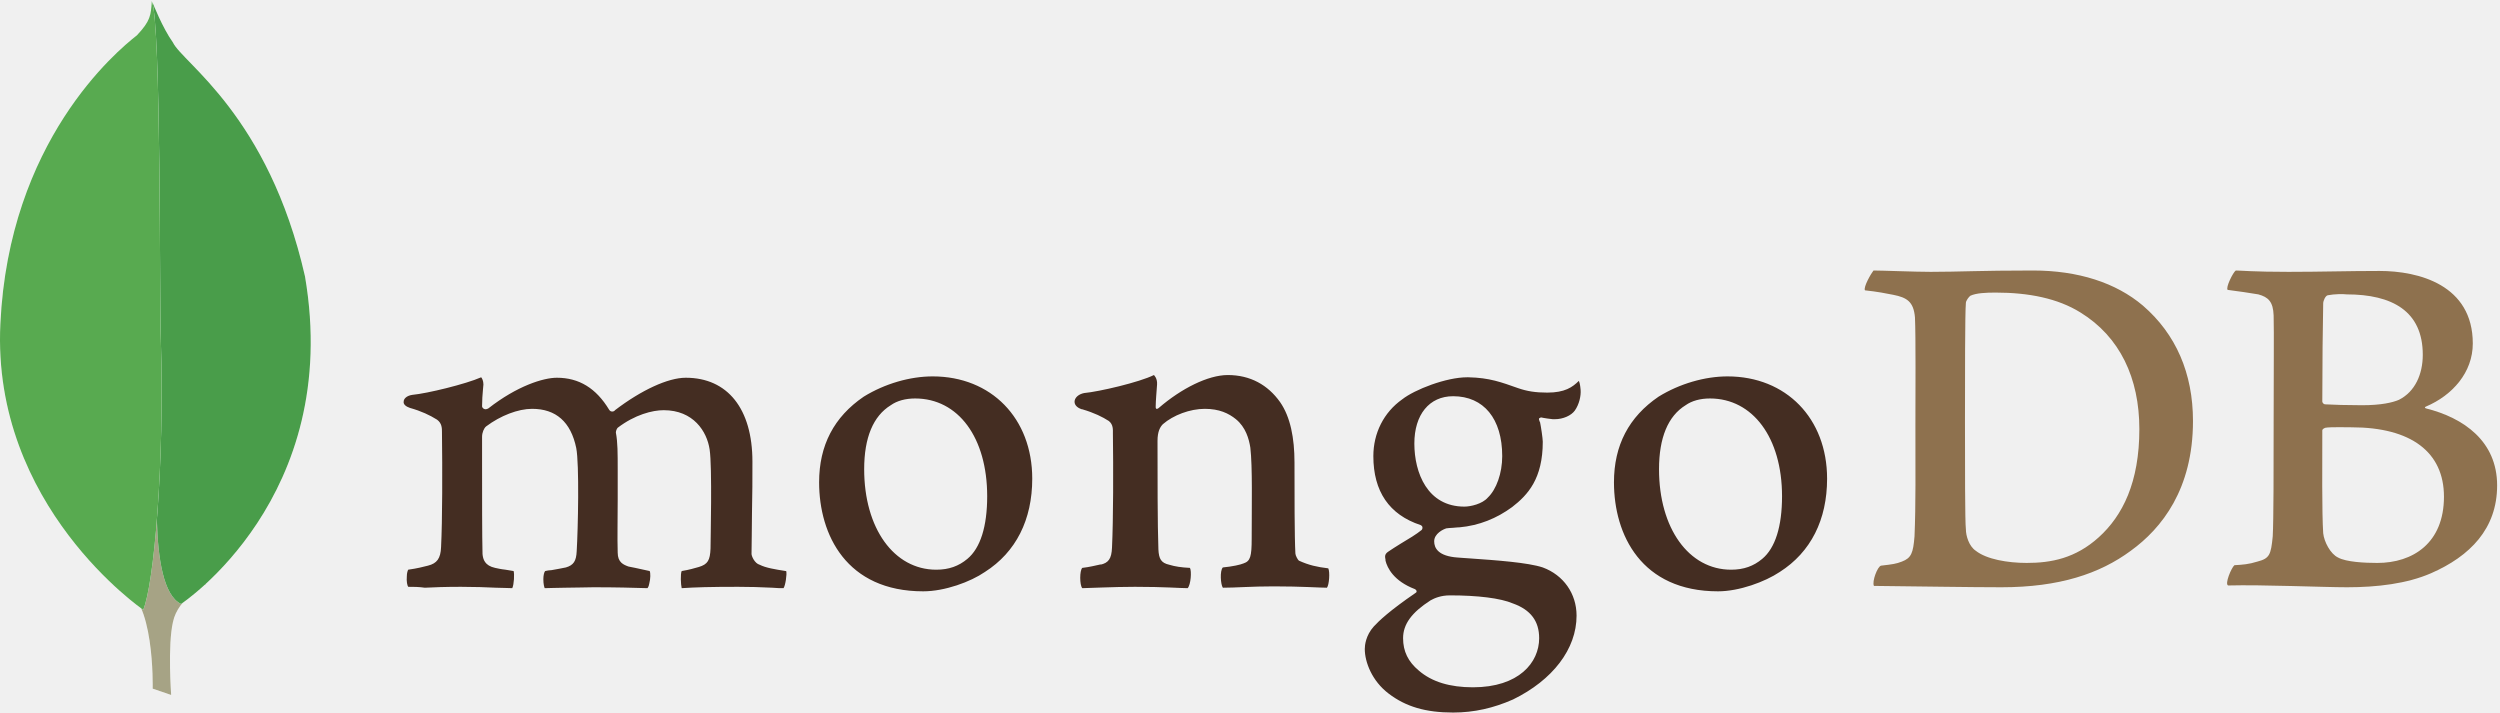
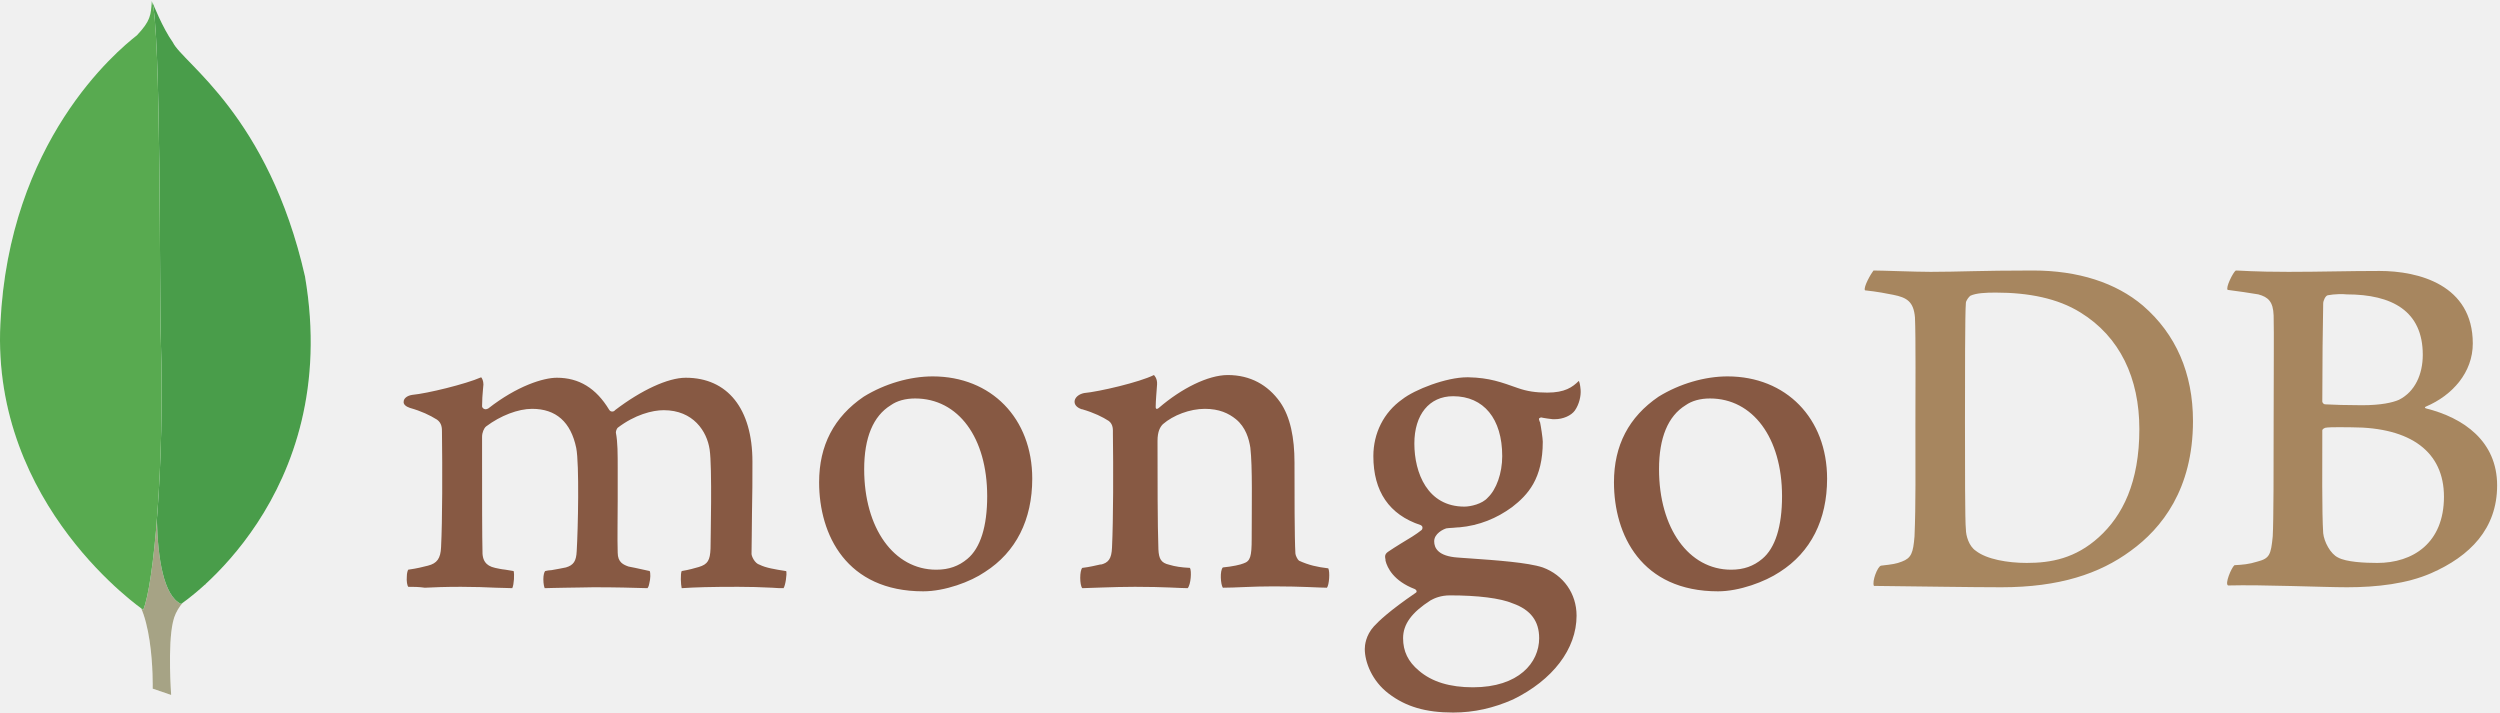
- <svg xmlns="http://www.w3.org/2000/svg" width="2500" height="713" viewBox="0 0 512 146">
-   <g fill="none" fill-rule="evenodd">
-     <path d="M476.713 60.463c-.46.092-.922 1.107-.922 1.66-.092 3.692-.184 13.474-.184 20.118 0 .185.276.554.553.554 1.384.092 4.706.184 7.567.184 3.968 0 6.275-.553 7.568-1.106 3.321-1.662 4.89-5.261 4.89-9.23 0-8.95-6.275-12.365-15.596-12.365-.646-.092-2.49-.092-3.876.185zm23.81 41.25c0-9.136-6.737-14.212-18.918-14.212-.554 0-4.43-.092-5.353.092-.277.093-.645.278-.645.555 0 6.551-.093 16.98.184 21.04.184 1.753 1.477 4.245 3.046 4.983 1.66.923 5.444 1.107 8.028 1.107 7.29 0 13.658-4.06 13.658-13.565zm-42.634-46.325c.922 0 3.69.276 10.796.276 6.737 0 12.089-.184 18.641-.184 8.028 0 19.102 2.86 19.102 14.857 0 5.906-4.153 10.613-9.597 12.92-.276.092-.276.276 0 .368 7.751 1.939 14.581 6.737 14.581 15.78 0 8.86-5.537 14.489-13.566 17.996-4.891 2.122-10.981 2.86-17.164 2.86-4.707 0-17.349-.553-24.362-.368-.738-.278.646-3.6 1.291-4.153 1.662-.093 2.953-.185 4.707-.739 2.492-.645 2.768-1.384 3.137-5.167.185-3.23.185-14.674.185-22.794 0-11.166.093-18.733 0-22.424-.092-2.86-1.107-3.784-3.137-4.338-1.57-.276-4.153-.646-6.276-.922-.462-.462 1.107-3.6 1.662-3.968zm-53.248 57.399c2.216 1.752 6.553 2.49 10.429 2.49 4.983 0 9.966-.921 14.765-5.26 4.891-4.428 8.305-11.257 8.305-22.146 0-10.429-3.968-18.919-12.089-23.901-4.614-2.862-10.52-4.06-17.349-4.06-2.03 0-3.968.092-5.167.645-.278.185-.923 1.015-.923 1.476-.185 1.846-.185 16.057-.185 24.363 0 8.582 0 20.579.185 21.963 0 1.385.645 3.507 2.03 4.43zm-20.948-57.4c1.754 0 8.49.277 11.72.277 5.815 0 9.967-.276 20.948-.276 9.228 0 16.98 2.491 22.517 7.197 6.736 5.814 10.244 13.843 10.244 23.624 0 13.935-6.368 21.964-12.736 26.578-6.366 4.706-14.672 7.474-26.484 7.474-6.275 0-17.072-.184-26.024-.277h-.092c-.461-.83.738-4.06 1.476-4.152 2.4-.277 3.046-.37 4.246-.83 1.937-.739 2.307-1.754 2.584-5.168.276-6.368.184-14.027.184-22.702 0-6.182.092-18.272-.093-22.148-.276-3.229-1.66-4.06-4.429-4.614-1.384-.276-3.23-.646-5.813-.922-.37-.647 1.291-3.507 1.752-4.06z" fill="#8E714E" />
-     <path d="M272.033 116.385c-2.307-.277-3.968-.645-5.998-1.568-.277-.185-.739-1.107-.739-1.477-.184-3.23-.184-12.458-.184-18.64 0-4.984-.83-9.321-2.953-12.366-2.492-3.508-6.09-5.537-10.705-5.537-4.06 0-9.505 2.768-14.027 6.644-.092.092-.83.739-.738-.277 0-1.015.185-3.045.277-4.43.093-1.292-.646-1.937-.646-1.937-2.953 1.476-11.258 3.414-14.304 3.69-2.214.463-2.768 2.585-.46 3.323h.092c2.49.738 4.152 1.569 5.443 2.4.923.738.831 1.753.831 2.584.092 6.92.092 17.533-.184 23.347-.092 2.307-.738 3.137-2.4 3.506l.185-.092c-1.292.277-2.307.553-3.876.738-.554.554-.554 3.507 0 4.153 1.015 0 6.367-.277 10.798-.277 6.09 0 9.228.277 10.796.277.646-.738.831-3.507.462-4.153-1.754-.092-3.046-.276-4.245-.646-1.661-.37-2.123-1.199-2.216-3.137-.183-4.892-.183-15.227-.183-22.24 0-1.938.553-2.861 1.106-3.415 2.123-1.845 5.538-3.137 8.583-3.137 2.953 0 4.89.923 6.367 2.123 2.03 1.66 2.676 4.06 2.953 5.813.461 3.968.277 11.812.277 18.641 0 3.691-.277 4.614-1.66 5.075-.647.277-2.308.647-4.246.83-.646.647-.461 3.508 0 4.154 2.676 0 5.814-.277 10.428-.277 5.721 0 9.413.277 10.89.277.46-.554.645-3.23.276-3.969zm25.562-35.25c-4.89 0-7.936 3.783-7.936 9.688 0 5.999 2.676 12.92 10.243 12.92 1.292 0 3.692-.554 4.798-1.846 1.754-1.66 2.954-4.983 2.954-8.49 0-7.659-3.784-12.273-10.059-12.273zm-.646 40.787c-1.845 0-3.138.554-3.968 1.016-3.876 2.49-5.629 4.89-5.629 7.752 0 2.675 1.015 4.797 3.23 6.643 2.676 2.307 6.367 3.415 11.073 3.415 9.413 0 13.566-5.076 13.566-10.058 0-3.508-1.754-5.815-5.352-7.106-2.584-1.108-7.29-1.662-12.92-1.662zm.646 23.994c-5.629 0-9.69-1.2-13.196-3.876-3.415-2.584-4.891-6.46-4.891-9.136 0-.738.185-2.769 1.846-4.614 1.014-1.108 3.23-3.23 8.49-6.829.184-.092.276-.184.276-.37 0-.184-.185-.369-.369-.46-4.337-1.661-5.629-4.338-5.999-5.814v-.185c-.091-.554-.276-1.107.555-1.661.646-.461 1.569-1.015 2.583-1.66 1.569-.924 3.23-1.939 4.245-2.77.185-.184.185-.368.185-.553 0-.185-.185-.37-.37-.461-6.458-2.123-9.688-6.922-9.688-14.12 0-4.706 2.122-8.951 5.905-11.627 2.584-2.03 9.044-4.522 13.289-4.522h.277c4.337.092 6.736 1.015 10.15 2.215 1.846.646 3.6.922 6 .922 3.598 0 5.167-1.107 6.458-2.398.093.184.278.646.37 1.845.092 1.2-.277 2.953-1.2 4.245-.738 1.015-2.399 1.754-4.06 1.754h-.462c-1.661-.185-2.4-.37-2.4-.37l-.368.185c-.092.185 0 .369.092.646l.093.185c.184.83.553 3.321.553 3.968 0 7.567-3.045 10.888-6.275 13.38-3.138 2.307-6.736 3.783-10.797 4.153-.092 0-.46 0-1.292.092-.461 0-1.107.093-1.2.093h-.092c-.738.184-2.583 1.107-2.583 2.675 0 1.384.83 3.046 4.798 3.323.83.092 1.66.092 2.584.185 5.26.368 11.812.83 14.857 1.845 4.245 1.568 6.921 5.352 6.921 9.874 0 6.83-4.89 13.197-13.011 17.164-3.968 1.754-7.937 2.677-12.274 2.677zm52.6-64.32c-1.937 0-3.691.46-4.983 1.383-3.598 2.215-5.444 6.645-5.444 13.104 0 12.09 6.09 20.58 14.765 20.58 2.584 0 4.614-.739 6.367-2.215 2.676-2.216 4.061-6.645 4.061-12.828 0-11.996-5.999-20.025-14.765-20.025zm1.662 39.496c-15.688 0-21.317-11.535-21.317-22.332 0-7.567 3.045-13.381 9.135-17.534 4.338-2.676 9.506-4.152 14.12-4.152 11.996 0 20.394 8.582 20.394 20.948 0 8.397-3.322 15.041-9.69 19.102-3.045 2.03-8.305 3.968-12.643 3.968h.001zM187.411 81.595c-1.938 0-3.691.461-4.984 1.384-3.598 2.215-5.444 6.645-5.444 13.104 0 12.09 6.09 20.58 14.765 20.58 2.584 0 4.614-.739 6.368-2.215 2.675-2.216 4.06-6.645 4.06-12.828 0-11.996-5.906-20.025-14.765-20.025zm1.661 39.497c-15.688 0-21.317-11.535-21.317-22.332 0-7.567 3.045-13.381 9.135-17.534 4.338-2.676 9.506-4.152 14.12-4.152 11.997 0 20.394 8.582 20.394 20.948 0 8.397-3.322 15.041-9.69 19.102-2.953 2.03-8.213 3.968-12.642 3.968zm-105.478-.923c-.185-.276-.37-1.107-.277-2.122 0-.739.185-1.2.277-1.384 1.938-.278 2.953-.555 4.06-.831 1.846-.462 2.584-1.476 2.676-3.783.278-5.537.278-16.058.185-23.348v-.185c0-.83 0-1.846-1.015-2.584-1.477-.922-3.23-1.752-5.537-2.4-.83-.275-1.384-.737-1.292-1.29 0-.554.554-1.2 1.754-1.385 3.045-.277 10.98-2.214 14.118-3.599.185.184.462.739.462 1.477l-.092 1.014c-.093 1.016-.185 2.216-.185 3.415 0 .369.37.646.738.646.185 0 .37-.092.554-.185 5.906-4.614 11.258-6.275 14.026-6.275 4.523 0 8.03 2.123 10.706 6.552.184.278.369.37.646.37.184 0 .46-.092.553-.277 5.445-4.153 10.89-6.645 14.488-6.645 8.582 0 13.658 6.368 13.658 17.165 0 3.045 0 7.013-.092 10.613 0 3.229-.092 6.182-.092 8.305 0 .46.645 1.937 1.66 2.214 1.292.646 3.046.923 5.353 1.292h.092c.185.646-.184 3.045-.553 3.507-.554 0-1.385 0-2.307-.092a136.208 136.208 0 0 0-7.014-.185c-5.721 0-8.674.092-11.536.277-.183-.738-.276-2.953 0-3.507 1.662-.276 2.492-.554 3.508-.83 1.846-.554 2.307-1.385 2.4-3.784 0-1.753.368-16.703-.186-20.302-.553-3.691-3.322-8.028-9.413-8.028-2.307 0-5.905.923-9.412 3.598-.184.185-.37.646-.37.923v.093c.37 1.937.37 4.153.37 7.567v5.998c0 4.153-.093 8.029 0 10.981 0 2.031 1.2 2.492 2.215 2.862.554.091.922.184 1.384.276.83.185 1.661.37 2.953.646.185.37.185 1.569-.092 2.584-.093.554-.278.83-.37.923-3.137-.092-6.367-.185-11.073-.185-1.384 0-3.784.093-5.814.093-1.662 0-3.23.092-4.152.092-.093-.185-.278-.83-.278-1.846 0-.83.185-1.476.37-1.661.461-.092.83-.184 1.292-.184 1.106-.185 2.03-.37 2.952-.554 1.57-.461 2.123-1.292 2.215-3.322.277-4.614.554-17.81-.092-21.133-1.107-5.352-4.152-8.028-9.044-8.028-2.86 0-6.46 1.384-9.412 3.6-.462.368-.831 1.29-.831 2.121v5.445c0 6.644 0 14.95.092 18.549.093 1.106.461 2.399 2.584 2.86.462.092 1.2.277 2.123.37l1.66.276c.186.554.093 2.769-.276 3.507-.923 0-2.03-.092-3.323-.092-1.937-.093-4.429-.185-7.197-.185-3.23 0-5.537.092-7.383.185-1.292-.185-2.307-.185-3.414-.185z" fill="#442D22" />
-     <path d="M35.053 142.317l-3.783-1.293s.462-19.286-6.46-20.67c-4.613-5.353.74-227.013 17.35-.739 0 0-5.722 2.86-6.737 7.752-1.108 4.799-.37 14.95-.37 14.95z" fill="#FFF" />
-     <path d="M35.053 142.317l-3.783-1.293s.462-19.286-6.46-20.67c-4.613-5.353.74-227.013 17.35-.739 0 0-5.722 2.86-6.737 7.752-1.108 4.799-.37 14.95-.37 14.95z" fill="#A6A385" />
-     <path d="M37.084 123.676s33.13-21.779 25.377-67.09c-7.474-32.943-25.1-43.74-27.038-47.893C33.301 5.74 31.27.573 31.27.573l1.385 91.634c0 .093-2.861 28.054 4.43 31.47" fill="#FFF" />
-     <path d="M37.084 123.676s33.13-21.779 25.377-67.09c-7.474-32.943-25.1-43.74-27.038-47.893C33.301 5.74 31.27.573 31.27.573l1.385 91.634c0 .093-2.861 28.054 4.43 31.47" fill="#499D4A" />
-     <path d="M29.333 124.875S-1.767 103.65.079 66.277C1.832 28.903 23.795 10.539 28.04 7.217c2.769-2.953 2.861-4.061 3.046-7.014 1.938 4.153 1.569 62.106 1.845 68.934.83 26.3-1.476 50.756-3.598 55.738z" fill="#FFF" />
-     <path d="M29.333 124.875S-1.767 103.65.079 66.277C1.832 28.903 23.795 10.539 28.04 7.217c2.769-2.953 2.861-4.061 3.046-7.014 1.938 4.153 1.569 62.106 1.845 68.934.83 26.3-1.476 50.756-3.598 55.738z" fill="#58AA50" />
+ <svg xmlns="http://www.w3.org/2000/svg" width="100%" height="100%" viewBox="0 0 2500 713" version="1.1" xml:space="preserve" style="fill-rule:evenodd;clip-rule:evenodd;stroke-linejoin:round;stroke-miterlimit:1.414;">
+   <g>
+     <path d="M2327.7,295.284c-2.246,0.449 -4.502,5.405 -4.502,8.106c-0.449,18.027 -0.898,65.791 -0.898,98.232c0,0.903 1.347,2.705 2.7,2.705c6.758,0.449 22.979,0.899 36.948,0.899c19.375,0 30.64,-2.701 36.953,-5.401c16.216,-8.115 23.877,-25.688 23.877,-45.068c0,-43.701 -30.639,-60.376 -76.152,-60.376c-3.154,-0.449 -12.158,-0.449 -18.926,0.903Zm116.26,201.416c0,-44.609 -32.896,-69.394 -92.373,-69.394c-2.705,0 -21.631,-0.45 -26.138,0.449c-1.352,0.454 -3.149,1.357 -3.149,2.71c0,31.987 -0.454,82.91 0.898,102.734c0.899,8.56 7.212,20.728 14.873,24.331c8.106,4.507 26.582,5.406 39.2,5.406c35.595,0 66.689,-19.825 66.689,-66.236Zm-208.174,-226.196c4.502,0 18.018,1.348 52.715,1.348c32.895,0 59.028,-0.899 91.02,-0.899c39.2,0 93.272,13.965 93.272,72.544c0,28.838 -20.278,51.821 -46.86,63.086c-1.348,0.449 -1.348,1.348 0,1.797c37.846,9.468 71.196,32.895 71.196,77.051c0,43.261 -27.036,70.747 -66.24,87.871c-23.882,10.361 -53.618,13.965 -83.809,13.965c-22.983,0 -84.712,-2.701 -118.955,-1.797c-3.604,-1.358 3.154,-17.578 6.304,-20.279c8.115,-0.454 14.419,-0.903 22.983,-3.608c12.168,-3.149 13.516,-6.758 15.317,-25.229c0.904,-15.772 0.904,-71.651 0.904,-111.299c0,-54.522 0.454,-91.47 0,-109.493c-0.449,-13.964 -5.405,-18.476 -15.318,-21.181c-7.666,-1.348 -20.278,-3.154 -30.644,-4.502c-2.256,-2.256 5.405,-17.578 8.115,-19.375Zm-260,280.268c10.82,8.555 31.997,12.159 50.923,12.159c24.331,0 48.662,-4.497 72.095,-25.684c23.882,-21.621 40.551,-54.966 40.551,-108.135c0,-50.923 -19.375,-92.378 -59.028,-116.704c-22.529,-13.974 -51.367,-19.824 -84.712,-19.824c-9.912,0 -19.375,0.449 -25.229,3.149c-1.358,0.904 -4.507,4.956 -4.507,7.207c-0.903,9.014 -0.903,78.404 -0.903,118.96c0,41.905 0,100.484 0.903,107.242c0,6.762 3.149,17.124 9.912,21.63l-0.005,0Zm-102.285,-280.273c8.564,0 41.455,1.353 57.227,1.353c28.393,0 48.667,-1.348 102.285,-1.348c45.058,0 82.91,12.163 109.946,35.142c32.891,28.388 50.02,67.592 50.02,115.351c0,68.042 -31.094,107.246 -62.188,129.775c-31.084,22.979 -71.641,36.495 -129.316,36.495c-30.64,0 -83.36,-0.899 -127.071,-1.353l-0.449,0c-2.251,-4.053 3.604,-19.824 7.207,-20.273c11.719,-1.353 14.873,-1.807 20.733,-4.053c9.458,-3.609 11.264,-8.565 12.617,-25.234c1.347,-31.094 0.898,-68.492 0.898,-110.85c0,-30.186 0.449,-89.219 -0.454,-108.145c-1.348,-15.766 -8.105,-19.824 -21.626,-22.529c-6.758,-1.348 -15.771,-3.154 -28.384,-4.502c-1.806,-3.159 6.304,-17.124 8.555,-19.824l0,-0.005Z" style="fill:#a7865f;" />
+     <path d="M1328.29,568.341c-11.265,-1.353 -19.375,-3.15 -29.287,-7.656c-1.353,-0.904 -3.608,-5.406 -3.608,-7.212c-0.899,-15.772 -0.899,-60.83 -0.899,-91.016c0,-24.336 -4.053,-45.513 -14.419,-60.381c-12.168,-17.129 -29.736,-27.036 -52.27,-27.036c-19.824,0 -46.411,13.516 -68.491,32.441c-0.45,0.45 -4.053,3.609 -3.604,-1.352c0,-4.956 0.903,-14.868 1.353,-21.631c0.454,-6.309 -3.155,-9.458 -3.155,-9.458c-14.419,7.207 -54.97,16.67 -69.843,18.018c-10.811,2.26 -13.516,12.622 -2.247,16.225l0.45,0c12.158,3.604 20.273,7.661 26.577,11.719c4.507,3.603 4.057,8.56 4.057,12.617c0.45,33.789 0.45,85.61 -0.898,113.999c-0.449,11.265 -3.604,15.318 -11.719,17.119l0.904,-0.449c-6.309,1.353 -11.265,2.7 -18.926,3.604c-2.705,2.705 -2.705,17.124 0,20.278c4.956,0 31.089,-1.353 52.724,-1.353c29.737,0 45.059,1.353 52.715,1.353c3.154,-3.604 4.058,-17.124 2.256,-20.278c-8.564,-0.45 -14.873,-1.348 -20.727,-3.155c-8.111,-1.806 -10.367,-5.854 -10.821,-15.317c-0.893,-23.887 -0.893,-74.351 -0.893,-108.594c0,-9.463 2.7,-13.97 5.4,-16.675c10.366,-9.008 27.041,-15.317 41.909,-15.317c14.419,0 23.877,4.507 31.089,10.366c9.912,8.106 13.066,19.824 14.419,28.384c2.251,19.375 1.353,57.676 1.353,91.02c0,18.023 -1.353,22.53 -8.106,24.781c-3.159,1.352 -11.269,3.159 -20.732,4.053c-3.155,3.159 -2.251,17.128 0,20.283c13.066,0 28.388,-1.353 50.918,-1.353c27.934,0 45.962,1.353 53.173,1.353c2.247,-2.705 3.15,-15.772 1.348,-19.38Zm124.815,-172.119c-23.877,0 -38.75,18.471 -38.75,47.304c0,29.292 13.066,63.086 50.014,63.086c6.309,0 18.028,-2.705 23.428,-9.013c8.564,-8.106 14.424,-24.331 14.424,-41.455c0,-37.398 -18.477,-59.927 -49.116,-59.927l0,0.005Zm-3.155,199.155c-9.009,0 -15.322,2.705 -19.375,4.961c-18.925,12.158 -27.485,23.877 -27.485,37.851c0,13.062 4.956,23.423 15.771,32.437c13.067,11.265 31.089,16.675 54.068,16.675c45.962,0 66.24,-24.785 66.24,-49.112c0,-17.128 -8.564,-28.393 -26.133,-34.697c-12.617,-5.41 -35.595,-8.115 -63.086,-8.115Zm3.155,117.158c-27.486,0 -47.315,-5.859 -64.434,-18.926c-16.675,-12.617 -23.882,-31.543 -23.882,-44.609c0,-3.604 0.903,-13.521 9.014,-22.529c4.951,-5.41 15.771,-15.772 41.455,-33.345c0.898,-0.449 1.348,-0.898 1.348,-1.807c0,-0.898 -0.904,-1.801 -1.802,-2.246c-21.177,-8.11 -27.486,-21.181 -29.292,-28.388l0,-0.904c-0.445,-2.705 -1.348,-5.405 2.71,-8.11c3.154,-2.251 7.661,-4.956 12.612,-8.106c7.661,-4.511 15.772,-9.467 20.728,-13.525c0.903,-0.898 0.903,-1.797 0.903,-2.7c0,-0.903 -0.903,-1.807 -1.807,-2.251c-31.533,-10.366 -47.304,-33.799 -47.304,-68.945c0,-22.979 10.361,-43.706 28.833,-56.773c12.617,-9.912 44.16,-22.08 64.887,-22.08l1.353,0c21.177,0.449 32.89,4.956 49.56,10.815c9.014,3.155 17.579,4.502 29.297,4.502c17.569,0 25.23,-5.405 31.533,-11.709c0.455,0.899 1.358,3.155 1.807,9.009c0.449,5.86 -1.352,14.419 -5.859,20.728c-3.604,4.956 -11.714,8.564 -19.824,8.564l-2.256,0c-8.111,-0.903 -11.719,-1.806 -11.719,-1.806l-1.797,0.903c-0.449,0.903 0,1.802 0.449,3.154l0.454,0.903c0.899,4.053 2.701,16.216 2.701,19.375c0,36.949 -14.869,53.165 -30.64,65.333c-15.322,11.264 -32.891,18.471 -52.72,20.278c-0.449,0 -2.246,0 -6.308,0.449c-2.251,0 -5.406,0.454 -5.86,0.454l-0.449,0c-3.604,0.899 -12.612,5.405 -12.612,13.062c0,6.758 4.052,14.873 23.427,16.225c4.053,0.449 8.106,0.449 12.618,0.904c25.683,1.796 57.675,4.052 72.544,9.008c20.727,7.657 33.794,26.133 33.794,48.213c0,33.35 -23.877,64.439 -63.531,83.809c-19.375,8.564 -38.755,13.071 -59.931,13.071Zm256.836,-314.062c-9.458,0 -18.023,2.246 -24.332,6.753c-17.568,10.815 -26.582,32.446 -26.582,63.984c0,59.033 29.737,100.488 72.095,100.488c12.617,0 22.529,-3.608 31.089,-10.815c13.066,-10.82 19.829,-32.446 19.829,-62.637c0,-58.574 -29.292,-97.778 -72.095,-97.778l-0.004,0.005Zm8.115,192.851c-76.602,0 -104.087,-56.323 -104.087,-109.043c0,-36.948 14.868,-65.337 44.604,-85.615c21.182,-13.066 46.416,-20.273 68.946,-20.273c58.574,0 99.58,41.904 99.58,102.285c0,41.001 -16.221,73.442 -47.315,93.271c-14.868,9.912 -40.551,19.375 -61.733,19.375l0.005,0Zm-802.959,-192.856c-9.463,0 -18.023,2.251 -24.336,6.758c-17.569,10.815 -26.582,32.446 -26.582,63.984c0,59.033 29.736,100.488 72.095,100.488c12.617,0 22.529,-3.608 31.093,-10.815c13.062,-10.82 19.825,-32.446 19.825,-62.637c0,-58.574 -28.838,-97.778 -72.095,-97.778Zm8.11,192.856c-76.601,0 -104.087,-56.323 -104.087,-109.043c0,-36.948 14.868,-65.337 44.605,-85.615c21.181,-13.066 46.416,-20.273 68.945,-20.273c58.579,0 99.58,41.904 99.58,102.285c0,41.001 -16.221,73.442 -47.314,93.271c-14.419,9.912 -40.103,19.375 -61.729,19.375Zm-515.029,-4.507c-0.903,-1.347 -1.807,-5.405 -1.353,-10.361c0,-3.608 0.904,-5.859 1.353,-6.758c9.463,-1.357 14.419,-2.71 19.824,-4.057c9.014,-2.256 12.617,-7.207 13.066,-18.472c1.358,-27.036 1.358,-78.408 0.904,-114.004l0,-0.903c0,-4.053 0,-9.014 -4.956,-12.617c-7.212,-4.502 -15.772,-8.555 -27.036,-11.719c-4.053,-1.343 -6.758,-3.599 -6.309,-6.299c0,-2.705 2.705,-5.859 8.564,-6.763c14.869,-1.352 53.614,-10.81 68.936,-17.573c0.903,0.898 2.256,3.608 2.256,7.212l-0.449,4.951c-0.454,4.961 -0.904,10.82 -0.904,16.675c0,1.802 1.807,3.154 3.604,3.154c0.903,0 1.806,-0.449 2.705,-0.903c28.838,-22.529 54.971,-30.64 68.486,-30.64c22.085,0 39.209,10.366 52.276,31.992c0.898,1.358 1.801,1.807 3.154,1.807c0.898,0 2.246,-0.449 2.7,-1.352c26.587,-20.279 53.174,-32.447 70.742,-32.447c41.905,0 66.69,31.094 66.69,83.814c0,14.868 0,34.243 -0.449,51.821c0,15.767 -0.45,30.186 -0.45,40.552c0,2.246 3.15,9.458 8.106,10.81c6.308,3.155 14.873,4.507 26.137,6.309l0.45,0c0.903,3.154 -0.899,14.868 -2.7,17.124c-2.706,0 -6.763,0 -11.265,-0.449c-11.407,-0.595 -22.826,-0.897 -34.248,-0.904c-27.935,0 -42.354,0.45 -56.328,1.353c-0.894,-3.604 -1.348,-14.419 0,-17.124c8.115,-1.348 12.168,-2.705 17.129,-4.053c9.013,-2.705 11.264,-6.763 11.718,-18.476c0,-8.56 1.797,-81.558 -0.908,-99.131c-2.7,-18.023 -16.221,-39.199 -45.962,-39.199c-11.264,0 -28.833,4.506 -45.957,17.568c-0.898,0.903 -1.806,3.154 -1.806,4.507l0,0.454c1.806,9.458 1.806,20.278 1.806,36.948l0,29.287c0,20.278 -0.454,39.204 0,53.618c0,9.917 5.86,12.168 10.816,13.975c2.705,0.444 4.502,0.898 6.757,1.348c4.053,0.903 8.111,1.806 14.419,3.154c0.904,1.807 0.904,7.661 -0.449,12.617c-0.454,2.705 -1.357,4.053 -1.806,4.507c-15.318,-0.449 -31.089,-0.903 -54.068,-0.903c-6.758,0 -18.476,0.454 -28.389,0.454c-8.115,0 -15.771,0.449 -20.273,0.449c-0.454,-0.903 -1.357,-4.053 -1.357,-9.014c0,-4.052 0.903,-7.207 1.806,-8.11c2.251,-0.449 4.053,-0.899 6.309,-0.899c5.4,-0.903 9.912,-1.806 14.414,-2.705c7.666,-2.251 10.366,-6.308 10.815,-16.22c1.353,-22.53 2.705,-86.963 -0.449,-103.189c-5.405,-26.133 -20.273,-39.199 -44.16,-39.199c-13.965,0 -31.543,6.758 -45.957,17.578c-2.256,1.797 -4.058,6.299 -4.058,10.357l0,26.586c0,32.442 0,72.999 0.45,90.572c0.454,5.4 2.251,11.714 12.617,13.965c2.256,0.449 5.859,1.352 10.366,1.806l8.105,1.348c0.909,2.705 0.455,13.52 -1.347,17.124c-4.507,0 -9.912,-0.449 -16.226,-0.449c-9.458,-0.454 -21.626,-0.904 -35.141,-0.904c-15.772,0 -27.037,0.45 -36.05,0.904c-6.309,-0.904 -11.265,-0.904 -16.67,-0.904Z" style="fill:#875943;" />
+     <path d="M171.157,694.962l-18.471,-6.314c0,0 2.255,-94.169 -31.543,-100.927c-22.525,-26.138 3.613,-1108.46 84.716,-3.609c0,0 -27.939,13.965 -32.895,37.852c-5.41,23.432 -1.807,72.998 -1.807,72.998Z" style="fill:#fff;" />
+     <path d="M171.157,694.962l-18.471,-6.314c0,0 2.255,-94.169 -31.543,-100.927c-22.525,-26.138 3.613,-1108.46 84.716,-3.609c0,0 -27.939,13.965 -32.895,37.852c-5.41,23.432 -1.807,72.998 -1.807,72.998Z" style="fill:#a6a385;" />
+     <path d="M181.074,603.941c0,0 161.768,-106.342 123.911,-327.587c-36.494,-160.855 -122.558,-213.575 -132.021,-233.853c-10.361,-14.419 -20.278,-39.648 -20.278,-39.648l6.762,447.431c0,0.454 -13.969,136.983 21.631,153.662" style="fill:#fff;" />
+     <path d="M181.074,603.941c0,0 161.768,-106.342 123.911,-327.587c-36.494,-160.855 -122.558,-213.575 -132.021,-233.853c-10.361,-14.419 -20.278,-39.648 -20.278,-39.648l6.762,447.431c0,0.454 -13.969,136.983 21.631,153.662" style="fill:#499d4a;" />
+     <path d="M143.228,609.796c0,0 -151.856,-103.638 -142.842,-286.123c8.559,-182.49 115.801,-272.158 136.528,-288.379c13.521,-14.419 13.97,-19.829 14.873,-34.248c9.463,20.278 7.661,303.252 9.009,336.592c4.053,128.418 -7.207,247.832 -17.568,272.158Z" style="fill:#fff;" />
+     <path d="M143.228,609.796c0,0 -151.856,-103.638 -142.842,-286.123c8.559,-182.49 115.801,-272.158 136.528,-288.379c13.521,-14.419 13.97,-19.829 14.873,-34.248c9.463,20.278 7.661,303.252 9.009,336.592c4.053,128.418 -7.207,247.832 -17.568,272.158Z" style="fill:#58aa50;" />
  </g>
</svg>
